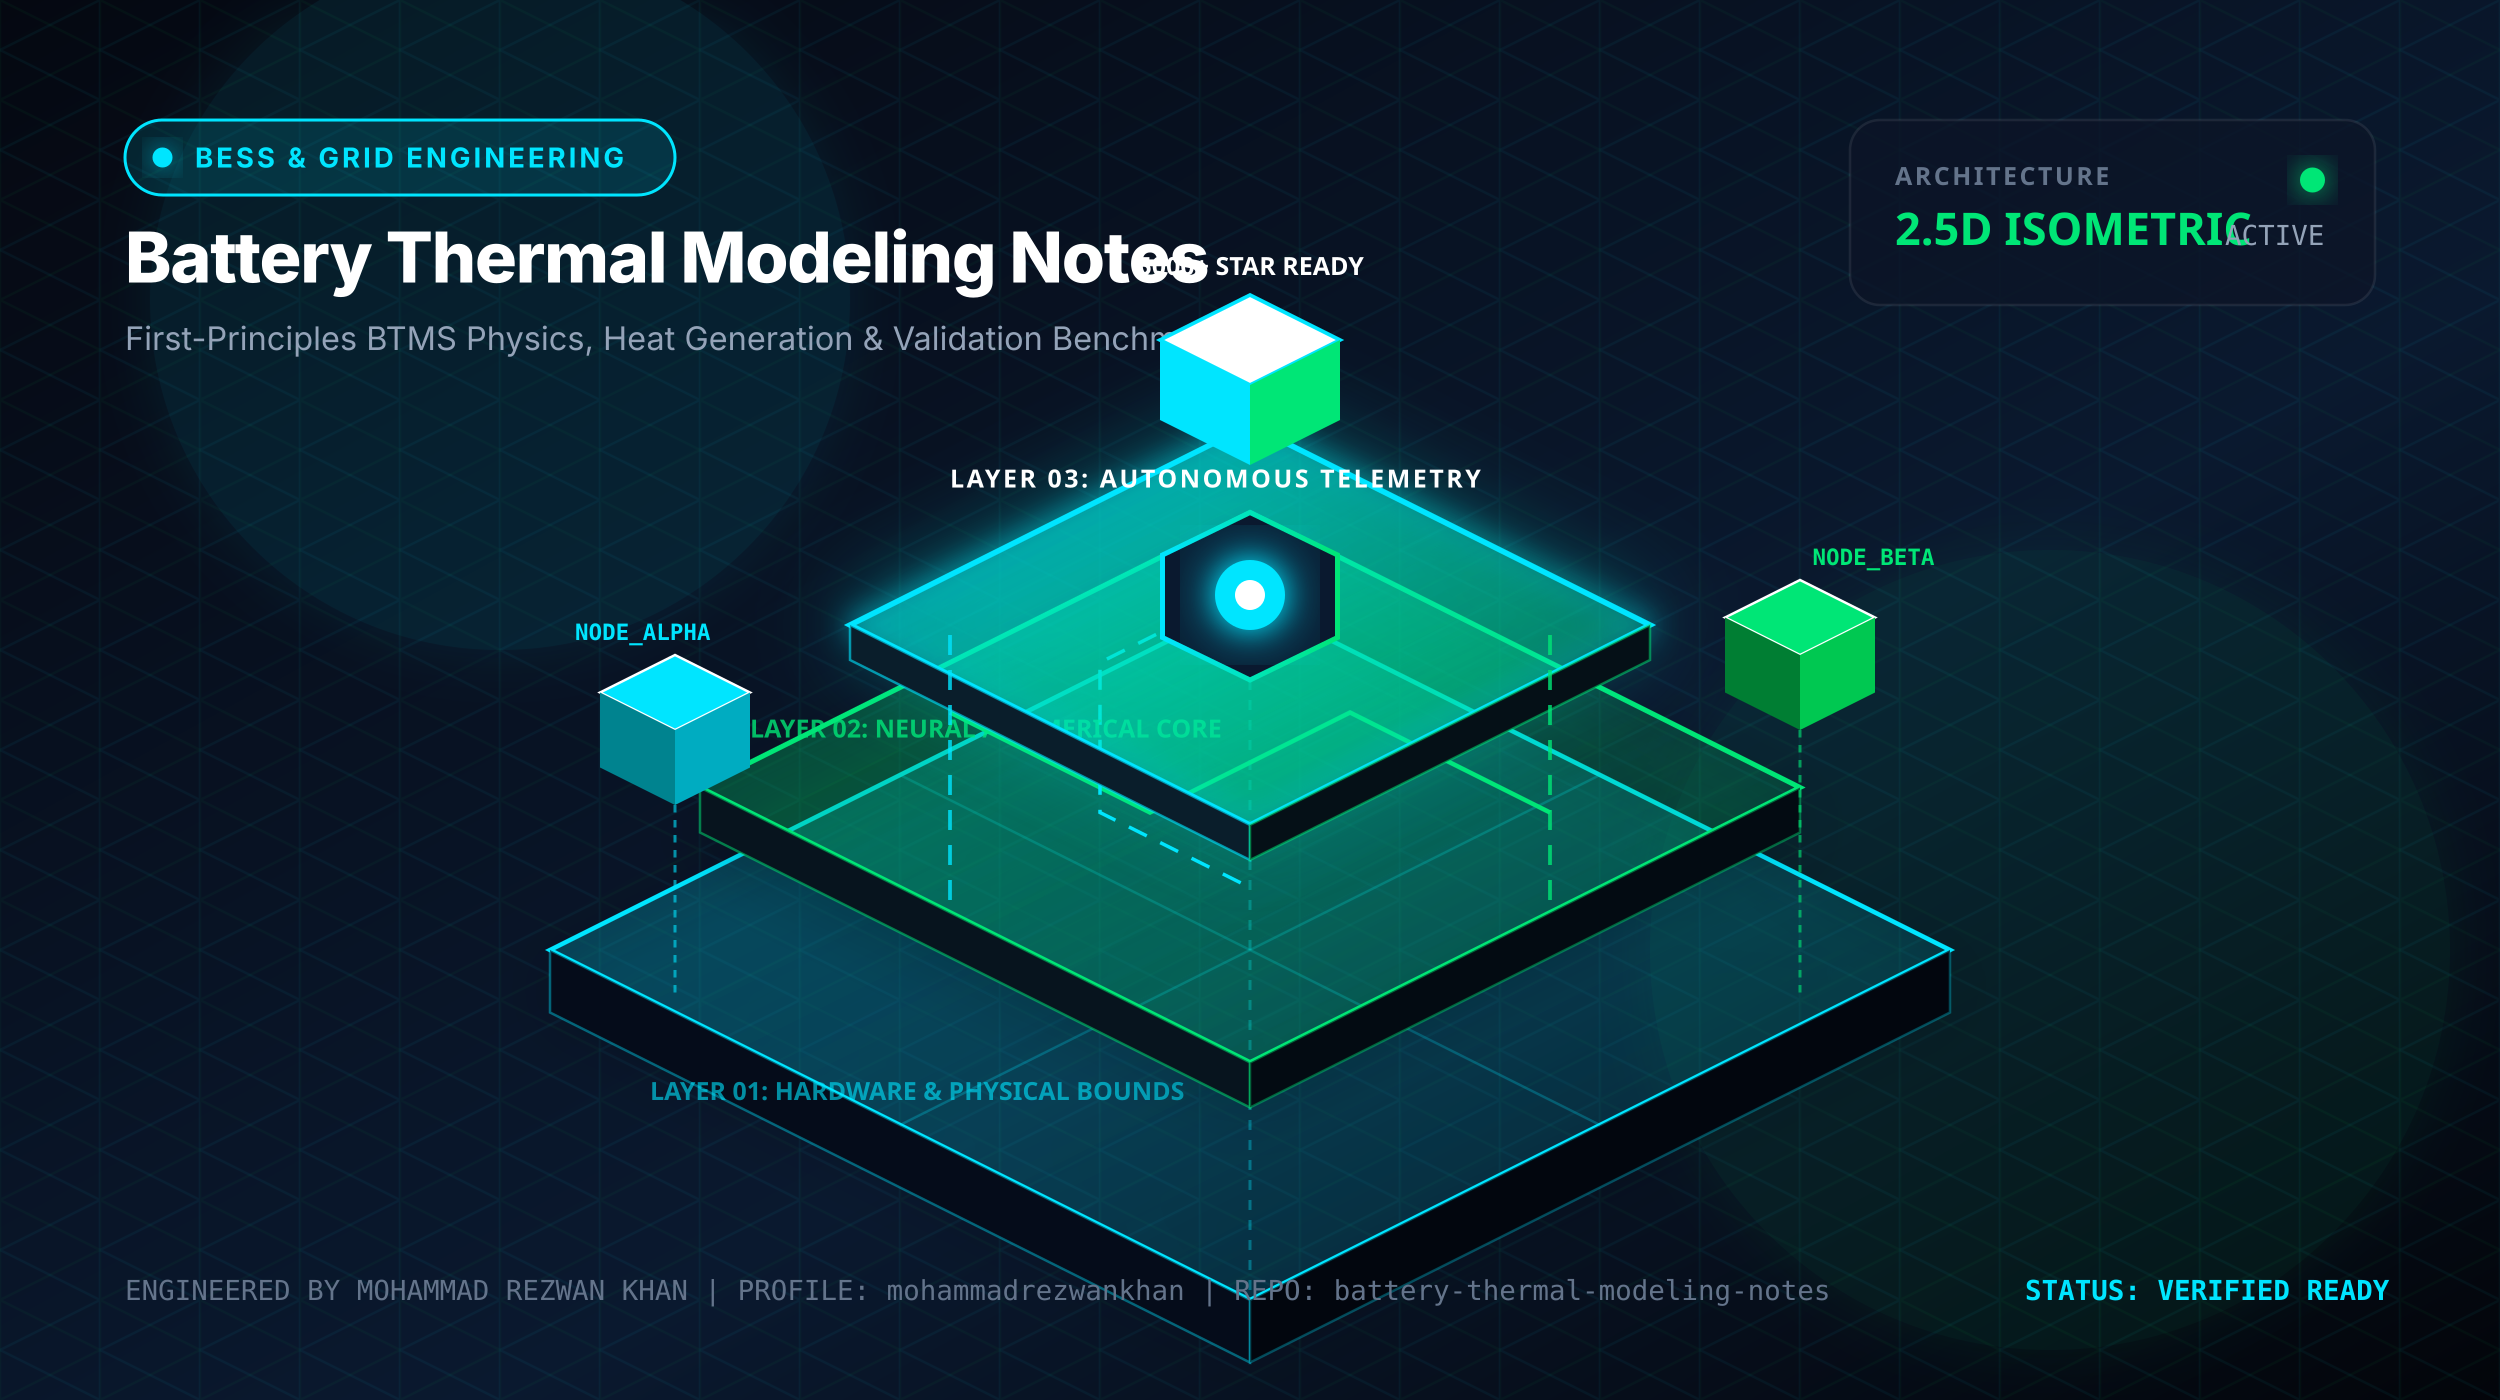
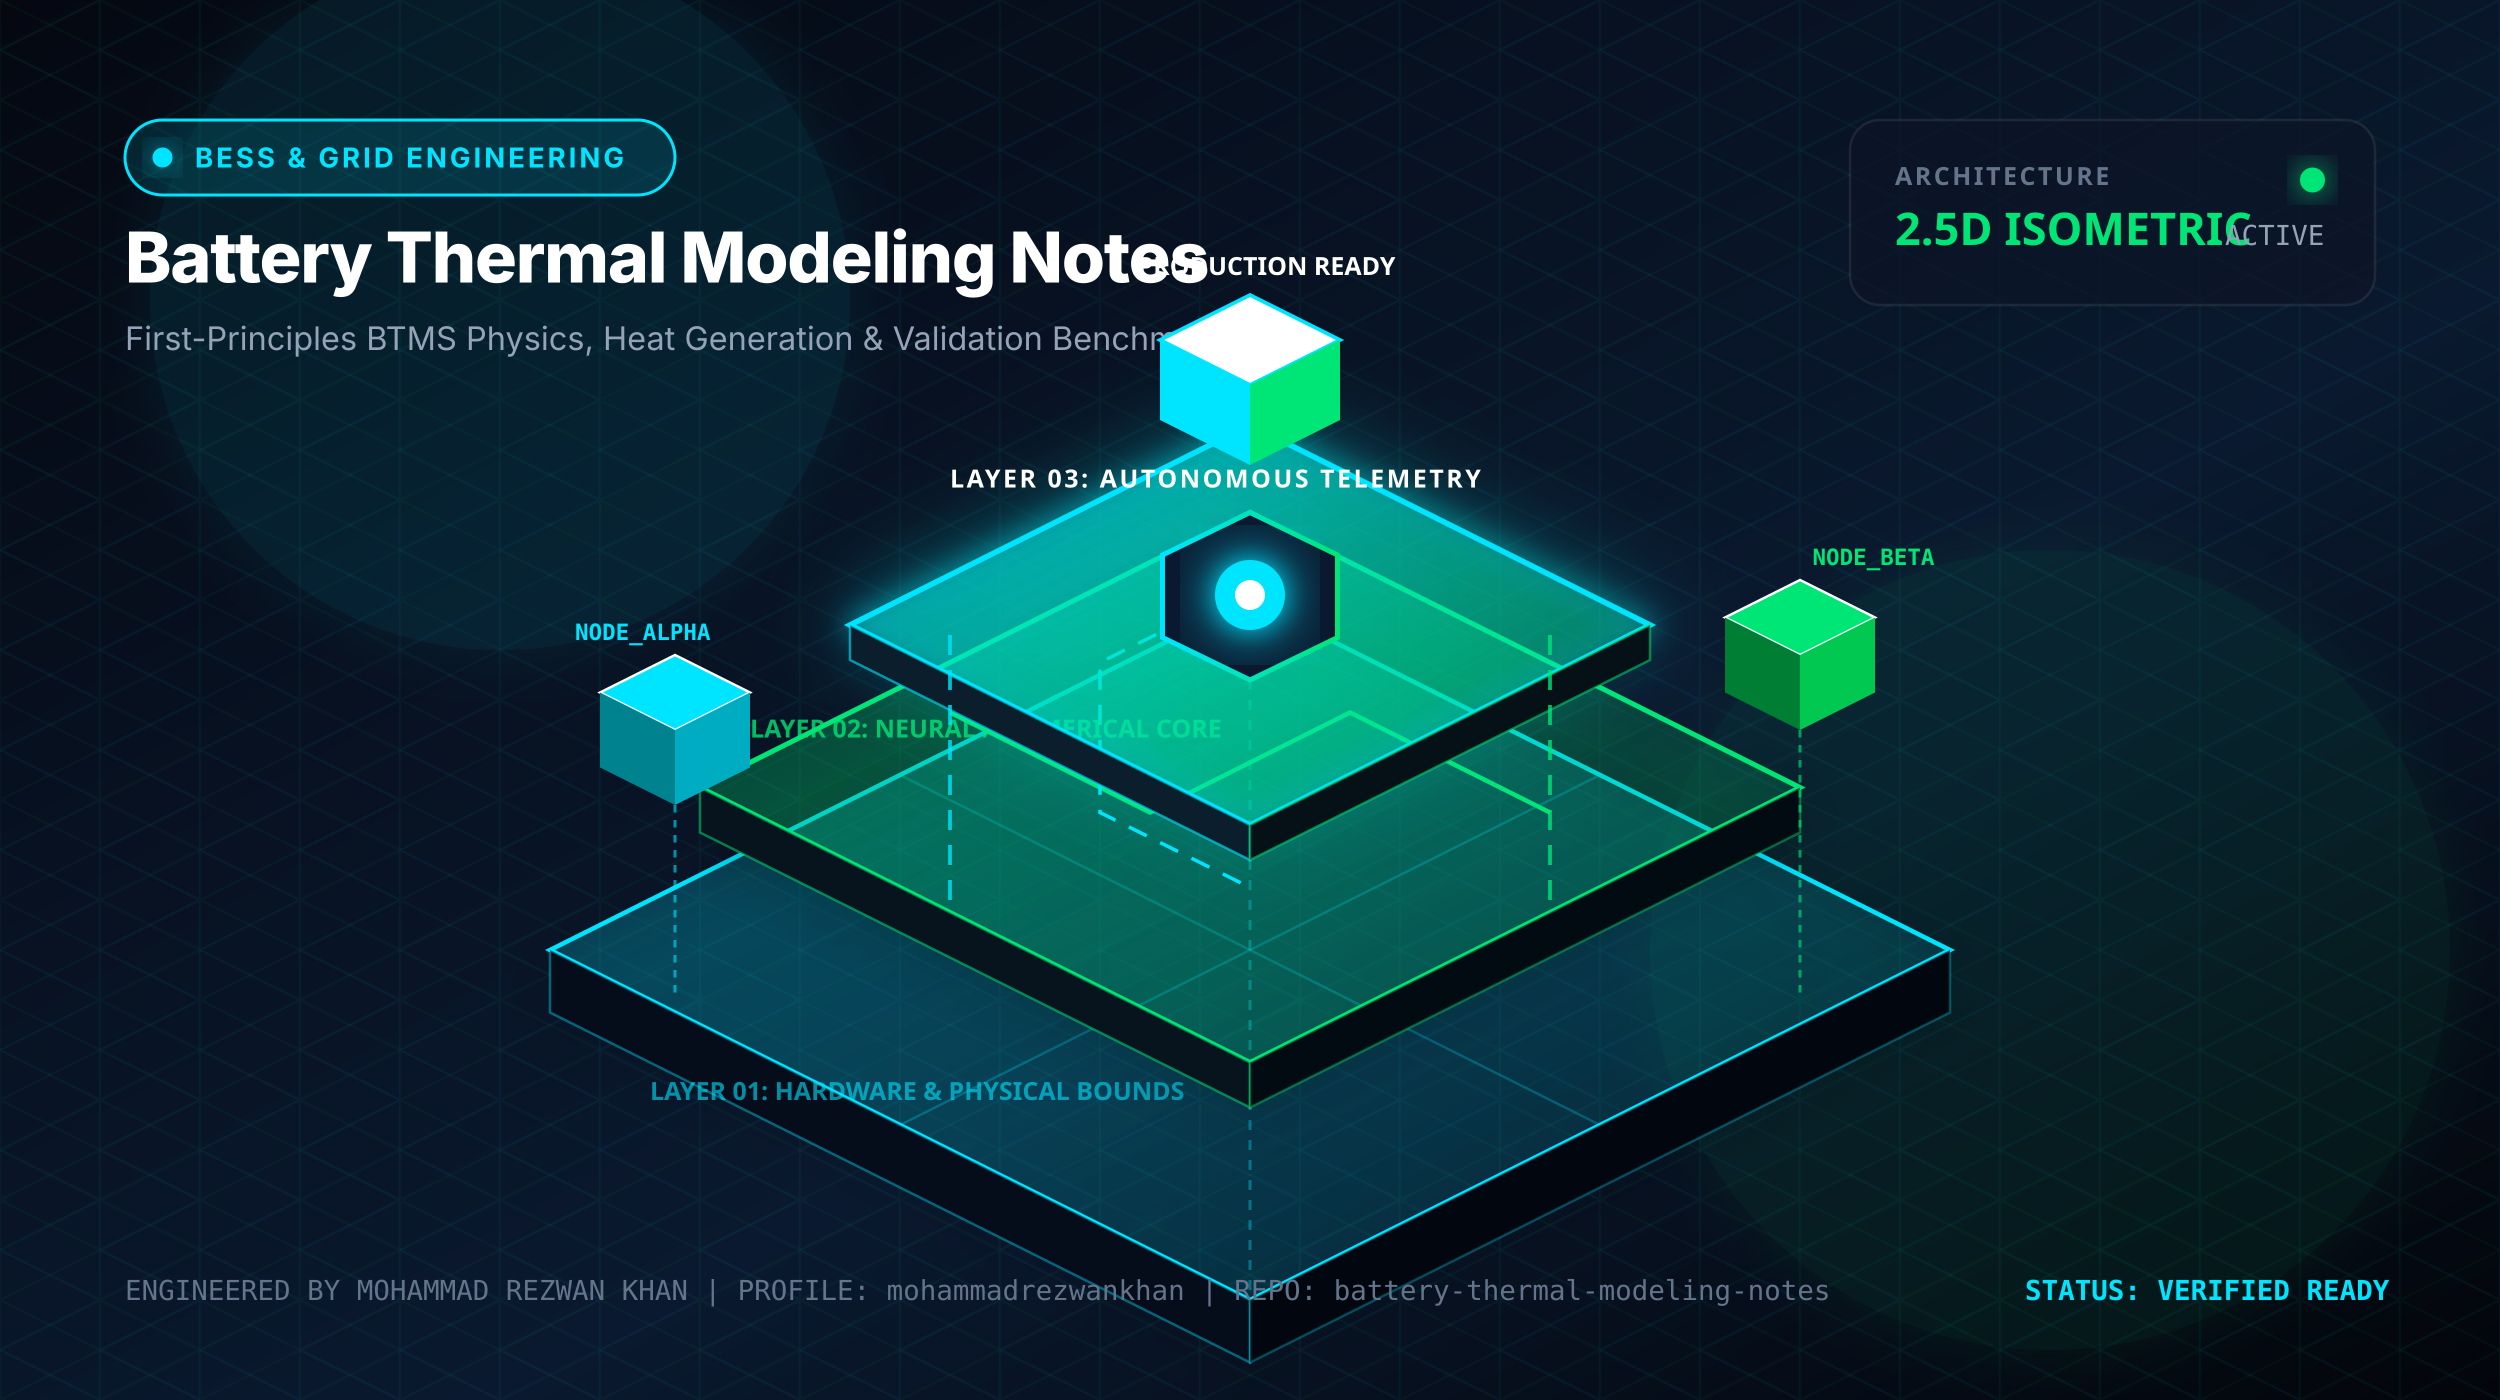
<svg xmlns="http://www.w3.org/2000/svg" viewBox="0 0 1000 560" width="100%" height="100%">
  <defs>
    <linearGradient id="bgGrad" x1="0%" y1="0%" x2="100%" y2="100%">
      <stop offset="0%" stop-color="#050811" />
      <stop offset="60%" stop-color="#0A192F" />
      <stop offset="100%" stop-color="#03050a" />
    </linearGradient>
    <linearGradient id="primaryGrad" x1="0%" y1="0%" x2="100%" y2="0%">
      <stop offset="0%" stop-color="#00E5FF" />
      <stop offset="100%" stop-color="#00E676" />
    </linearGradient>
    <linearGradient id="tier1Grad" x1="0%" y1="0%" x2="100%" y2="100%">
      <stop offset="0%" stop-color="#00E5FF" stop-opacity="0.25" />
      <stop offset="100%" stop-color="#00E5FF" stop-opacity="0.05" />
    </linearGradient>
    <linearGradient id="tier2Grad" x1="0%" y1="0%" x2="100%" y2="100%">
      <stop offset="0%" stop-color="#00E676" stop-opacity="0.30" />
      <stop offset="100%" stop-color="#00E676" stop-opacity="0.08" />
    </linearGradient>
    <linearGradient id="tier3Grad" x1="0%" y1="0%" x2="100%" y2="100%">
      <stop offset="0%" stop-color="#00E5FF" stop-opacity="0.45" />
      <stop offset="100%" stop-color="#00E676" stop-opacity="0.15" />
    </linearGradient>
    <filter id="ambientGlow" x="-30%" y="-30%" width="160%" height="160%">
      <feGaussianBlur stdDeviation="12" result="blur" />
      <feComposite in="SourceGraphic" in2="blur" operator="over" />
    </filter>
    <filter id="intenseGlow" x="-50%" y="-50%" width="200%" height="200%">
      <feGaussianBlur stdDeviation="6" result="blur1" />
      <feGaussianBlur stdDeviation="18" result="blur2" />
      <feMerge>
        <feMergeNode in="blur2" />
        <feMergeNode in="blur1" />
        <feMergeNode in="SourceGraphic" />
      </feMerge>
    </filter>
    <filter id="dropShadow" x="-20%" y="-20%" width="140%" height="140%">
      <feDropShadow dx="0" dy="16" stdDeviation="14" flood-color="#000000" flood-opacity="0.75" />
    </filter>
    <pattern id="isoGrid" width="40" height="40" patternUnits="userSpaceOnUse">
      <path d="M 40 0 L 0 20 L 40 40 Z" fill="none" stroke="#00E5FF" stroke-opacity="0.05" stroke-width="1" />
      <path d="M 0 0 L 40 20 L 0 40 Z" fill="none" stroke="#00E676" stroke-opacity="0.04" stroke-width="1" />
    </pattern>
  </defs>
  <style>
    @keyframes float1 {
      0%, 100% { transform: translateY(0px) rotate(0deg); }
      50% { transform: translateY(-12px) rotate(0.5deg); }
    }
    @keyframes float2 {
      0%, 100% { transform: translateY(0px); }
      50% { transform: translateY(-16px); }
    }
    @keyframes pulseGlow {
      0%, 100% { opacity: 0.45; filter: drop-shadow(0 0 4px #00E5FF); }
      50% { opacity: 0.95; filter: drop-shadow(0 0 16px #00E5FF); }
    }
    @keyframes streamFlow {
      0% { stroke-dashoffset: 120; }
      100% { stroke-dashoffset: 0; }
    }
    .floating-tier { animation: float1 7s ease-in-out infinite; }
    .floating-node { animation: float2 5s ease-in-out infinite; }
    .pulsing-circuit { animation: pulseGlow 3.5s ease-in-out infinite; }
    .data-stream { stroke-dasharray: 8 6; animation: streamFlow 2.5s linear infinite; }
  </style>
  <rect width="1000" height="560" fill="url(#bgGrad)" />
  <rect width="1000" height="560" fill="url(#isoGrid)" />
  <circle cx="200" cy="120" r="140" fill="#00E5FF" opacity="0.08" filter="url(#ambientGlow)" />
  <circle cx="820" cy="380" r="160" fill="#00E676" opacity="0.07" filter="url(#ambientGlow)" />
  <g transform="translate(50, 48)">
    <rect x="0" y="0" width="220" height="30" rx="15" fill="#00E5FF" fill-opacity="0.12" stroke="#00E5FF" stroke-width="1.2" />
    <circle cx="15" cy="15" r="4" fill="#00E5FF" filter="url(#intenseGlow)" />
    <text x="28" y="19" fill="#00E5FF" font-family="system-ui, -apple-system, sans-serif" font-size="11" font-weight="700" letter-spacing="1.2">BESS &amp; GRID ENGINEERING</text>
    <text x="0" y="65" fill="#FFFFFF" font-family="system-ui, -apple-system, sans-serif" font-size="28" font-weight="800" letter-spacing="-0.5">Battery Thermal Modeling Notes</text>
    <text x="0" y="92" fill="#94A3B8" font-family="system-ui, -apple-system, sans-serif" font-size="13" font-weight="400">First-Principles BTMS Physics, Heat Generation &amp; Validation Benchmarks</text>
  </g>
  <g transform="translate(740, 48)">
    <rect x="0" y="0" width="210" height="74" rx="12" fill="#0D1527" fill-opacity="0.75" stroke="rgba(255,255,255,0.08)" stroke-width="1" />
    <text x="18" y="26" fill="#64748B" font-family="system-ui, sans-serif" font-size="10" font-weight="600" letter-spacing="1">ARCHITECTURE</text>
    <text x="18" y="50" fill="#00E676" font-family="system-ui, sans-serif" font-size="18" font-weight="700">2.5D ISOMETRIC</text>
    <circle cx="185" cy="24" r="5" fill="#00E676" filter="url(#intenseGlow)" />
    <text x="150" y="50" fill="#94A3B8" font-family="monospace" font-size="11">ACTIVE</text>
  </g>
  <g transform="translate(500, 340)">
    <g class="floating-tier" style="animation-delay: 0s;">
      <polygon points="0,-100 280,40 0,180 -280,40" fill="url(#tier1Grad)" stroke="#00E5FF" stroke-width="1.8" filter="url(#dropShadow)" />
      <polygon points="-280,40 0,180 0,205 -280,65" fill="#050C1A" stroke="#00E5FF" stroke-opacity="0.4" stroke-width="1" />
      <polygon points="0,180 280,40 280,65 0,205" fill="#02060E" stroke="#00E5FF" stroke-opacity="0.3" stroke-width="1" />
      <line x1="-140" y1="-30" x2="140" y2="110" stroke="#00E5FF" stroke-opacity="0.25" stroke-width="1" />
      <line x1="140" y1="-30" x2="-140" y2="110" stroke="#00E5FF" stroke-opacity="0.25" stroke-width="1" />
      <line x1="0" y1="-100" x2="0" y2="180" stroke="#00E5FF" stroke-opacity="0.35" stroke-width="1.2" stroke-dasharray="4 4" />
      <text x="-240" y="100" fill="#00E5FF" opacity="0.6" font-family="system-ui, sans-serif" font-size="10" font-weight="700">LAYER 01: HARDWARE &amp; PHYSICAL BOUNDS</text>
    </g>
    <g class="floating-tier" style="animation-delay: -1.8s; transform: translateY(-55px);">
      <polygon points="0,-80 220,30 0,140 -220,30" fill="url(#tier2Grad)" stroke="#00E676" stroke-width="2" filter="url(#dropShadow)" />
      <polygon points="-220,30 0,140 0,158 -220,48" fill="#07141E" stroke="#00E676" stroke-opacity="0.5" stroke-width="1" />
      <polygon points="0,140 220,30 220,48 0,158" fill="#030B12" stroke="#00E676" stroke-opacity="0.4" stroke-width="1" />
      <polyline points="-120,0 -40,40 40,0 120,40" fill="none" stroke="#00E676" stroke-width="1.8" class="pulsing-circuit" />
      <polyline points="0,-50 -60,-20 -60,40 0,70" fill="none" stroke="#00E5FF" stroke-width="1.4" class="data-stream" />
      <text x="-200" y="10" fill="#00E676" opacity="0.8" font-family="system-ui, sans-serif" font-size="10" font-weight="700">LAYER 02: NEURAL / NUMERICAL CORE</text>
    </g>
    <g class="floating-tier" style="animation-delay: -3.6s; transform: translateY(-110px);">
      <polygon points="0,-60 160,20 0,100 -160,20" fill="url(#tier3Grad)" stroke="#00E5FF" stroke-width="2.2" filter="url(#intenseGlow)" />
      <polygon points="-160,20 0,100 0,114 -160,34" fill="#0A1E2B" stroke="#00E5FF" stroke-opacity="0.6" stroke-width="1" />
      <polygon points="0,100 160,20 160,34 0,114" fill="#051017" stroke="#00E676" stroke-opacity="0.5" stroke-width="1" />
      <polygon points="0,-25 35,-8 35,25 0,42 -35,25 -35,-8" fill="#0A192F" stroke="url(#primaryGrad)" stroke-width="2" />
      <circle cx="0" cy="8" r="14" fill="#00E5FF" filter="url(#intenseGlow)" class="pulsing-circuit" />
      <circle cx="0" cy="8" r="6" fill="#FFFFFF" />
      <text x="-120" y="-35" fill="#FFFFFF" font-family="system-ui, sans-serif" font-size="10" font-weight="800" letter-spacing="1">LAYER 03: AUTONOMOUS TELEMETRY</text>
    </g>
    <g class="floating-node" style="animation-delay: -0.5s; transform: translate(-230px, -60px);">
      <polygon points="0,-18 30,-3 0,12 -30,-3" fill="#00E5FF" stroke="#FFFFFF" stroke-width="1" />
      <polygon points="-30,-3 0,12 0,42 -30,27" fill="#00838F" />
      <polygon points="0,12 30,-3 30,27 0,42" fill="#00ACC1" />
      <line x1="0" y1="42" x2="0" y2="120" stroke="#00E5FF" stroke-width="1.2" stroke-dasharray="3 3" opacity="0.6" />
      <text x="-40" y="-24" fill="#00E5FF" font-family="monospace" font-size="9" font-weight="700">NODE_ALPHA</text>
    </g>
    <g class="floating-node" style="animation-delay: -2.3s; transform: translate(220px, -90px);">
      <polygon points="0,-18 30,-3 0,12 -30,-3" fill="#00E676" stroke="#FFFFFF" stroke-width="1" />
      <polygon points="-30,-3 0,12 0,42 -30,27" fill="#007E33" />
      <polygon points="0,12 30,-3 30,27 0,42" fill="#00C851" />
      <line x1="0" y1="42" x2="0" y2="150" stroke="#00E676" stroke-width="1.2" stroke-dasharray="3 3" opacity="0.6" />
      <text x="5" y="-24" fill="#00E676" font-family="monospace" font-size="9" font-weight="700">NODE_BETA</text>
    </g>
    <g class="floating-node" style="animation-delay: -3.8s; transform: translate(0px, -200px);">
      <polygon points="0,-22 36,-4 0,14 -36,-4" fill="#FFFFFF" stroke="#00E5FF" stroke-width="1.5" />
      <polygon points="-36,-4 0,14 0,46 -36,28" fill="#00E5FF" />
      <polygon points="0,14 36,-4 36,28 0,46" fill="#00E676" />
      <line x1="0" y1="46" x2="0" y2="90" stroke="url(#primaryGrad)" stroke-width="2" class="pulsing-circuit" />
-       <text x="-45" y="-30" fill="#FFFFFF" font-family="system-ui, sans-serif" font-size="10" font-weight="800">5000+ STAR READY</text>
+       <text x="-45" y="-30" fill="#FFFFFF" font-family="system-ui, sans-serif" font-size="10" font-weight="800">PRODUCTION READY</text>
    </g>
    <line x1="-120" y1="20" x2="-120" y2="-90" stroke="#00E5FF" stroke-width="1.5" class="data-stream" opacity="0.8" />
    <line x1="120" y1="20" x2="120" y2="-90" stroke="#00E676" stroke-width="1.5" class="data-stream" opacity="0.8" />
  </g>
  <g transform="translate(50, 520)">
    <text x="0" y="0" fill="#64748B" font-family="monospace" font-size="11">ENGINEERED BY MOHAMMAD REZWAN KHAN | PROFILE: mohammadrezwankhan | REPO: battery-thermal-modeling-notes</text>
    <text x="760" y="0" fill="#00E5FF" font-family="monospace" font-size="11" font-weight="700">STATUS: VERIFIED READY</text>
  </g>
</svg>
